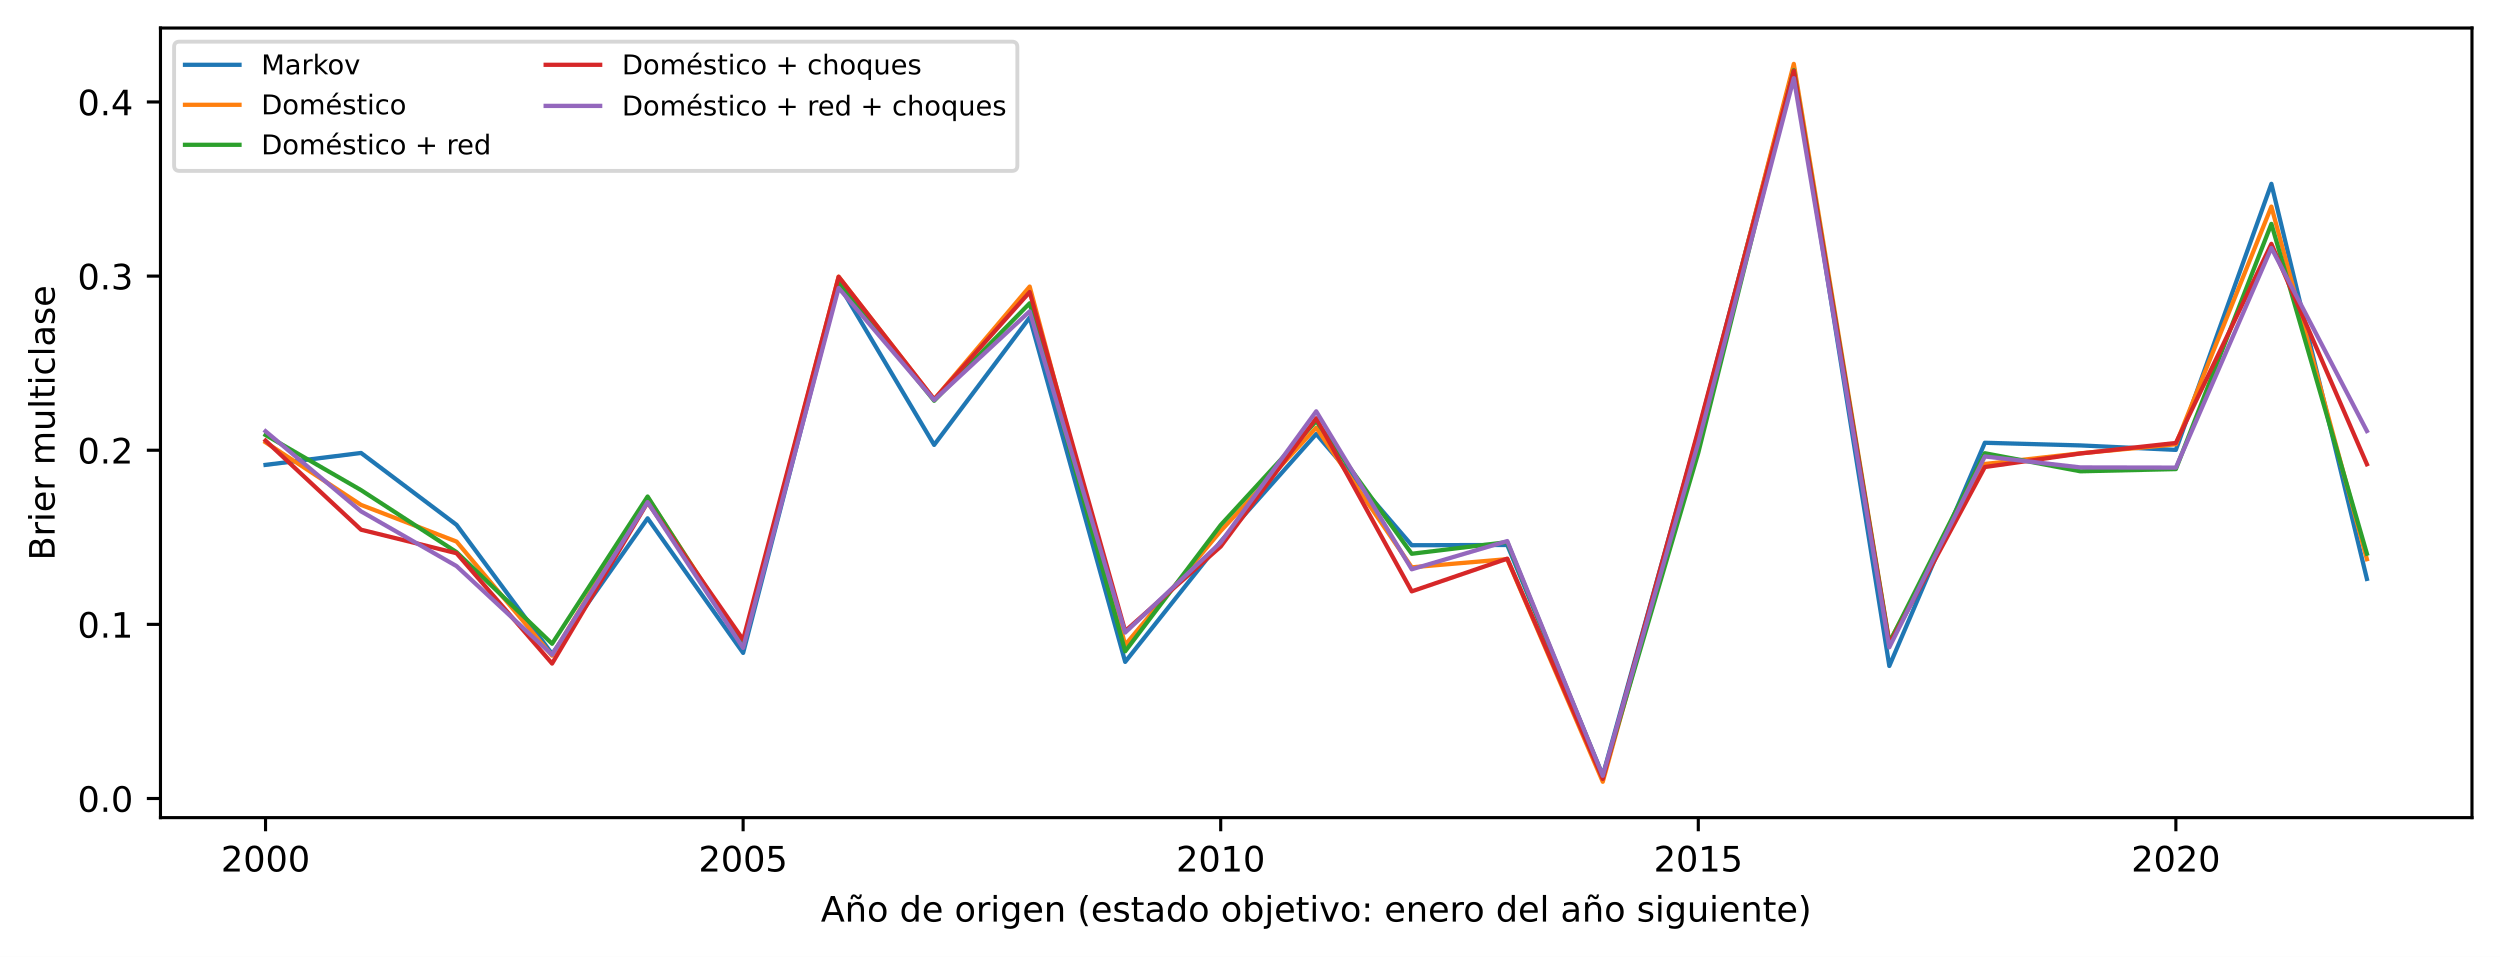
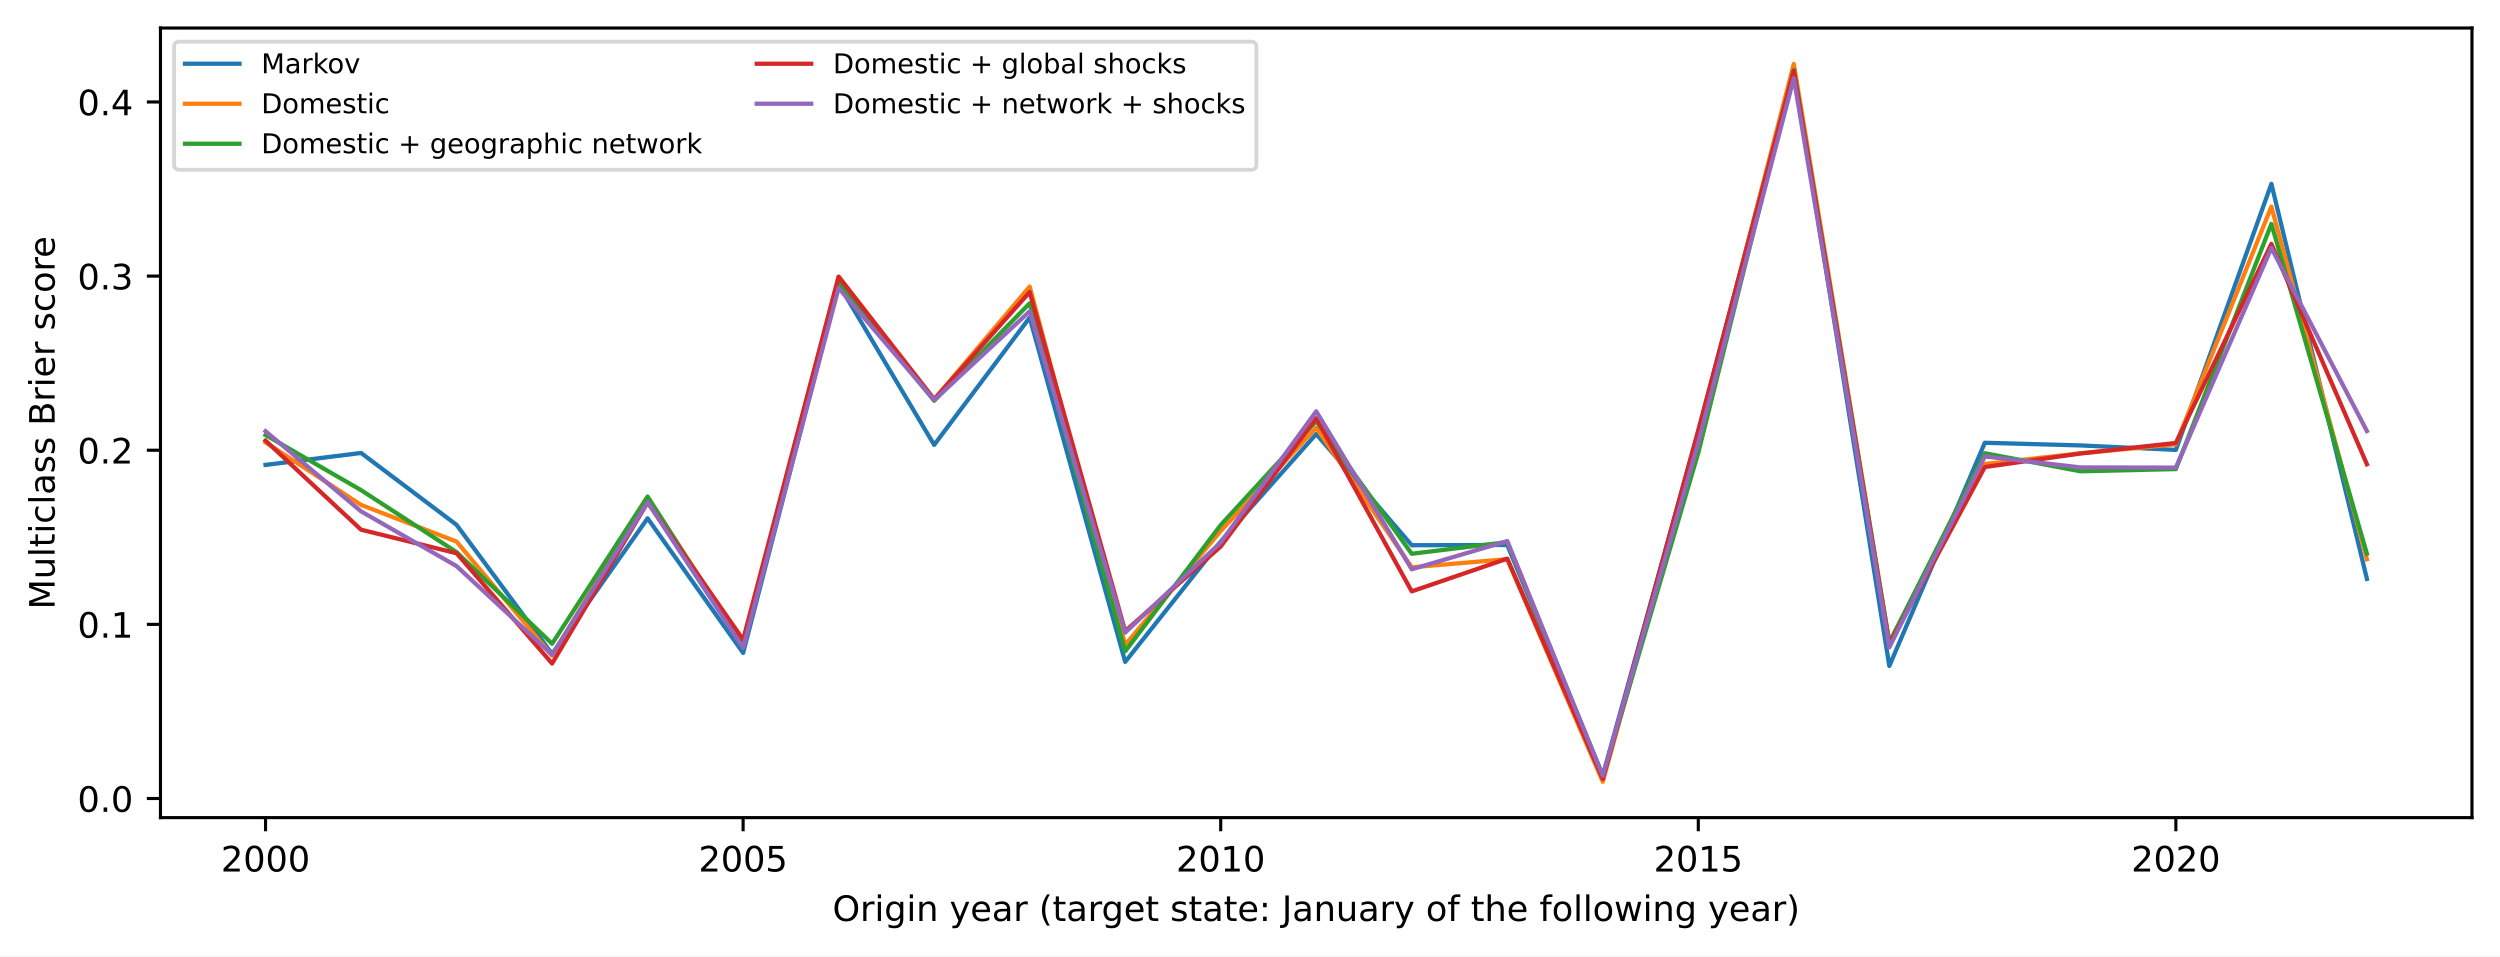
- <svg xmlns="http://www.w3.org/2000/svg" xmlns:xlink="http://www.w3.org/1999/xlink" width="642.223pt" height="245.814pt" viewBox="0 0 642.223 245.814" version="1.1">
+ <svg xmlns="http://www.w3.org/2000/svg" xmlns:xlink="http://www.w3.org/1999/xlink" width="642.223pt" height="245.661pt" viewBox="0 0 642.223 245.661" version="1.1">
  <defs>
    <style type="text/css">*{stroke-linejoin: round; stroke-linecap: butt}</style>
  </defs>
  <g id="figure_1">
    <g id="patch_1">
-       <path d="M -0 245.814  L 642.223 245.814  L 642.223 0  L -0 0  z " style="fill: #ffffff" />
+       <path d="M 0 245.661  L 642.223 245.661  L 642.223 0  L 0 0  z " style="fill: #ffffff" />
    </g>
    <g id="axes_1">
      <g id="patch_2">
        <path d="M 41.223 210.04  L 635.023 210.04  L 635.023 7.2  L 41.223 7.2  z " style="fill: #ffffff" />
      </g>
      <g id="matplotlib.axis_1">
        <g id="xtick_1">
          <g id="line2d_1">
            <defs>
-               <path id="m7eaca2dc5a" d="M 0 0  L 0 3.5  " style="stroke: #000000; stroke-width: 0.8" />
+               <path id="m06a8ff4fc7" d="M 0 0  L 0 3.5  " style="stroke: #000000; stroke-width: 0.8" />
            </defs>
            <g>
-               <use xlink:href="#m7eaca2dc5a" x="68.214" y="210.04" style="stroke: #000000; stroke-width: 0.8" />
+               <use xlink:href="#m06a8ff4fc7" x="68.214" y="210.04" style="stroke: #000000; stroke-width: 0.8" />
            </g>
          </g>
          <g id="text_1">
            <text style="font-size: 9px; font-family: 'DejaVu Sans'; text-anchor: middle" x="68.214" y="223.879" transform="rotate(-0 68.21403 223.8786)">2000</text>
          </g>
        </g>
        <g id="xtick_2">
          <g id="line2d_2">
            <g>
-               <use xlink:href="#m7eaca2dc5a" x="190.9" y="210.04" style="stroke: #000000; stroke-width: 0.8" />
+               <use xlink:href="#m06a8ff4fc7" x="190.9" y="210.04" style="stroke: #000000; stroke-width: 0.8" />
            </g>
          </g>
          <g id="text_2">
            <text style="font-size: 9px; font-family: 'DejaVu Sans'; text-anchor: middle" x="190.9" y="223.879" transform="rotate(-0 190.9 223.8786)">2005</text>
          </g>
        </g>
        <g id="xtick_3">
          <g id="line2d_3">
            <g>
-               <use xlink:href="#m7eaca2dc5a" x="313.586" y="210.04" style="stroke: #000000; stroke-width: 0.8" />
+               <use xlink:href="#m06a8ff4fc7" x="313.586" y="210.04" style="stroke: #000000; stroke-width: 0.8" />
            </g>
          </g>
          <g id="text_3">
            <text style="font-size: 9px; font-family: 'DejaVu Sans'; text-anchor: middle" x="313.586" y="223.879" transform="rotate(-0 313.5859 223.8786)">2010</text>
          </g>
        </g>
        <g id="xtick_4">
          <g id="line2d_4">
            <g>
-               <use xlink:href="#m7eaca2dc5a" x="436.272" y="210.04" style="stroke: #000000; stroke-width: 0.8" />
+               <use xlink:href="#m06a8ff4fc7" x="436.272" y="210.04" style="stroke: #000000; stroke-width: 0.8" />
            </g>
          </g>
          <g id="text_4">
            <text style="font-size: 9px; font-family: 'DejaVu Sans'; text-anchor: middle" x="436.272" y="223.879" transform="rotate(-0 436.2719 223.8786)">2015</text>
          </g>
        </g>
        <g id="xtick_5">
          <g id="line2d_5">
            <g>
-               <use xlink:href="#m7eaca2dc5a" x="558.958" y="210.04" style="stroke: #000000; stroke-width: 0.8" />
+               <use xlink:href="#m06a8ff4fc7" x="558.958" y="210.04" style="stroke: #000000; stroke-width: 0.8" />
            </g>
          </g>
          <g id="text_5">
            <text style="font-size: 9px; font-family: 'DejaVu Sans'; text-anchor: middle" x="558.958" y="223.879" transform="rotate(-0 558.9578 223.8786)">2020</text>
          </g>
        </g>
        <g id="text_6">
-           <text style="font-size: 9px; font-family: 'DejaVu Sans'; text-anchor: middle" x="338.123" y="236.742" transform="rotate(-0 338.1231 236.7422)">Año de origen (estado objetivo: enero del año siguiente)</text>
+           <text style="font-size: 9px; font-family: 'DejaVu Sans'; text-anchor: middle" x="338.123" y="236.589" transform="rotate(-0 338.1231 236.5889)">Origin year (target state: January of the following year)</text>
        </g>
      </g>
      <g id="matplotlib.axis_2">
        <g id="ytick_1">
          <g id="line2d_6">
            <defs>
-               <path id="mdd2f434b3c" d="M 0 0  L -3.5 0  " style="stroke: #000000; stroke-width: 0.8" />
+               <path id="mcda0e42808" d="M 0 0  L -3.5 0  " style="stroke: #000000; stroke-width: 0.8" />
            </defs>
            <g>
-               <use xlink:href="#mdd2f434b3c" x="41.223" y="205.126" style="stroke: #000000; stroke-width: 0.8" />
+               <use xlink:href="#mcda0e42808" x="41.223" y="205.126" style="stroke: #000000; stroke-width: 0.8" />
            </g>
          </g>
          <g id="text_7">
            <text style="font-size: 9px; font-family: 'DejaVu Sans'; text-anchor: end" x="34.223" y="208.546" transform="rotate(-0 34.22313 208.5455)">0.0</text>
          </g>
        </g>
        <g id="ytick_2">
          <g id="line2d_7">
            <g>
-               <use xlink:href="#mdd2f434b3c" x="41.223" y="160.393" style="stroke: #000000; stroke-width: 0.8" />
+               <use xlink:href="#mcda0e42808" x="41.223" y="160.393" style="stroke: #000000; stroke-width: 0.8" />
            </g>
          </g>
          <g id="text_8">
            <text style="font-size: 9px; font-family: 'DejaVu Sans'; text-anchor: end" x="34.223" y="163.812" transform="rotate(-0 34.22313 163.812)">0.1</text>
          </g>
        </g>
        <g id="ytick_3">
          <g id="line2d_8">
            <g>
-               <use xlink:href="#mdd2f434b3c" x="41.223" y="115.659" style="stroke: #000000; stroke-width: 0.8" />
+               <use xlink:href="#mcda0e42808" x="41.223" y="115.659" style="stroke: #000000; stroke-width: 0.8" />
            </g>
          </g>
          <g id="text_9">
            <text style="font-size: 9px; font-family: 'DejaVu Sans'; text-anchor: end" x="34.223" y="119.078" transform="rotate(-0 34.22313 119.0784)">0.2</text>
          </g>
        </g>
        <g id="ytick_4">
          <g id="line2d_9">
            <g>
-               <use xlink:href="#mdd2f434b3c" x="41.223" y="70.926" style="stroke: #000000; stroke-width: 0.8" />
+               <use xlink:href="#mcda0e42808" x="41.223" y="70.926" style="stroke: #000000; stroke-width: 0.8" />
            </g>
          </g>
          <g id="text_10">
            <text style="font-size: 9px; font-family: 'DejaVu Sans'; text-anchor: end" x="34.223" y="74.345" transform="rotate(-0 34.22313 74.34485)">0.3</text>
          </g>
        </g>
        <g id="ytick_5">
          <g id="line2d_10">
            <g>
-               <use xlink:href="#mdd2f434b3c" x="41.223" y="26.192" style="stroke: #000000; stroke-width: 0.8" />
+               <use xlink:href="#mcda0e42808" x="41.223" y="26.192" style="stroke: #000000; stroke-width: 0.8" />
            </g>
          </g>
          <g id="text_11">
            <text style="font-size: 9px; font-family: 'DejaVu Sans'; text-anchor: end" x="34.223" y="29.611" transform="rotate(-0 34.22313 29.61129)">0.4</text>
          </g>
        </g>
        <g id="text_12">
-           <text style="font-size: 9px; font-family: 'DejaVu Sans'; text-anchor: middle" x="14.039" y="108.62" transform="rotate(-90 14.03859 108.62)">Brier multiclase</text>
+           <text style="font-size: 9px; font-family: 'DejaVu Sans'; text-anchor: middle" x="14.039" y="108.62" transform="rotate(-90 14.03859 108.62)">Multiclass Brier score</text>
        </g>
      </g>
      <g id="line2d_11">
-         <path d="M 68.214 119.424  L 92.751 116.36  L 117.288 134.832  L 141.826 168.006  L 166.363 133.155  L 190.9 167.721  L 215.437 72.989  L 239.974 114.287  L 264.512 81.577  L 289.049 170.026  L 313.586 139.112  L 338.123 111.492  L 362.66 140.066  L 387.198 139.999  L 411.735 199.19  L 436.272 110.998  L 460.809 17.324  L 485.346 171.076  L 509.883 113.742  L 534.421 114.423  L 558.958 115.57  L 583.495 47.23  L 608.032 148.712  " clip-path="url(#pf020e3fcab)" style="fill: none; stroke: #1f77b4; stroke-width: 1.1; stroke-linecap: square" />
+         <path d="M 68.214 119.424  L 92.751 116.36  L 117.288 134.832  L 141.826 168.006  L 166.363 133.155  L 190.9 167.721  L 215.437 72.989  L 239.974 114.287  L 264.512 81.577  L 289.049 170.026  L 313.586 139.112  L 338.123 111.492  L 362.66 140.066  L 387.198 139.999  L 411.735 199.19  L 436.272 110.998  L 460.809 17.324  L 485.346 171.076  L 509.883 113.742  L 534.421 114.423  L 558.958 115.57  L 583.495 47.23  L 608.032 148.712  " clip-path="url(#p36a84ba81d)" style="fill: none; stroke: #1f77b4; stroke-width: 1.1; stroke-linecap: square" />
      </g>
      <g id="line2d_12">
-         <path d="M 68.214 113.624  L 92.751 129.707  L 117.288 139.128  L 141.826 168.43  L 166.363 127.772  L 190.9 165.384  L 215.437 71.086  L 239.974 102.609  L 264.512 73.618  L 289.049 165.656  L 313.586 136.407  L 338.123 109.864  L 362.66 145.732  L 387.198 143.635  L 411.735 200.82  L 436.272 112.067  L 460.809 16.42  L 485.346 164.94  L 509.883 119.196  L 534.421 116.449  L 558.958 114.13  L 583.495 53.075  L 608.032 143.655  " clip-path="url(#pf020e3fcab)" style="fill: none; stroke: #ff7f0e; stroke-width: 1.1; stroke-linecap: square" />
+         <path d="M 68.214 113.624  L 92.751 129.707  L 117.288 139.128  L 141.826 168.43  L 166.363 127.772  L 190.9 165.384  L 215.437 71.086  L 239.974 102.609  L 264.512 73.618  L 289.049 165.656  L 313.586 136.407  L 338.123 109.864  L 362.66 145.732  L 387.198 143.635  L 411.735 200.82  L 436.272 112.067  L 460.809 16.42  L 485.346 164.94  L 509.883 119.196  L 534.421 116.449  L 558.958 114.13  L 583.495 53.075  L 608.032 143.655  " clip-path="url(#p36a84ba81d)" style="fill: none; stroke: #ff7f0e; stroke-width: 1.1; stroke-linecap: square" />
      </g>
      <g id="line2d_13">
-         <path d="M 68.214 111.751  L 92.751 125.912  L 117.288 141.843  L 141.826 165.369  L 166.363 127.557  L 190.9 166.051  L 215.437 72.503  L 239.974 102.947  L 264.512 77.91  L 289.049 167.313  L 313.586 134.871  L 338.123 108.174  L 362.66 142.256  L 387.198 139.263  L 411.735 199.541  L 436.272 116.299  L 460.809 18.038  L 485.346 165.099  L 509.883 116.431  L 534.421 121.069  L 558.958 120.502  L 583.495 57.516  L 608.032 142.233  " clip-path="url(#pf020e3fcab)" style="fill: none; stroke: #2ca02c; stroke-width: 1.1; stroke-linecap: square" />
+         <path d="M 68.214 111.751  L 92.751 125.912  L 117.288 141.843  L 141.826 165.369  L 166.363 127.557  L 190.9 166.051  L 215.437 72.503  L 239.974 102.947  L 264.512 77.91  L 289.049 167.313  L 313.586 134.871  L 338.123 108.174  L 362.66 142.256  L 387.198 139.263  L 411.735 199.541  L 436.272 116.299  L 460.809 18.038  L 485.346 165.099  L 509.883 116.431  L 534.421 121.069  L 558.958 120.502  L 583.495 57.516  L 608.032 142.233  " clip-path="url(#p36a84ba81d)" style="fill: none; stroke: #2ca02c; stroke-width: 1.1; stroke-linecap: square" />
      </g>
      <g id="line2d_14">
-         <path d="M 68.214 113.188  L 92.751 136.076  L 117.288 142.121  L 141.826 170.456  L 166.363 129.067  L 190.9 164.327  L 215.437 71.095  L 239.974 102.579  L 264.512 75.026  L 289.049 162.117  L 313.586 140.394  L 338.123 107.443  L 362.66 151.913  L 387.198 143.51  L 411.735 200.097  L 436.272 110.51  L 460.809 18.193  L 485.346 165.543  L 509.883 119.974  L 534.421 116.494  L 558.958 113.789  L 583.495 62.651  L 608.032 119.254  " clip-path="url(#pf020e3fcab)" style="fill: none; stroke: #d62728; stroke-width: 1.1; stroke-linecap: square" />
+         <path d="M 68.214 113.188  L 92.751 136.076  L 117.288 142.121  L 141.826 170.456  L 166.363 129.067  L 190.9 164.327  L 215.437 71.095  L 239.974 102.579  L 264.512 75.026  L 289.049 162.117  L 313.586 140.394  L 338.123 107.443  L 362.66 151.913  L 387.198 143.51  L 411.735 200.097  L 436.272 110.51  L 460.809 18.193  L 485.346 165.543  L 509.883 119.974  L 534.421 116.494  L 558.958 113.789  L 583.495 62.651  L 608.032 119.254  " clip-path="url(#p36a84ba81d)" style="fill: none; stroke: #d62728; stroke-width: 1.1; stroke-linecap: square" />
      </g>
      <g id="line2d_15">
-         <path d="M 68.214 110.781  L 92.751 131.365  L 117.288 145.428  L 141.826 168.202  L 166.363 128.997  L 190.9 166.434  L 215.437 73.975  L 239.974 102.778  L 264.512 79.97  L 289.049 162.499  L 313.586 139.337  L 338.123 105.669  L 362.66 146.242  L 387.198 138.995  L 411.735 199.293  L 436.272 113.704  L 460.809 20.085  L 485.346 166.285  L 509.883 117.261  L 534.421 120.075  L 558.958 120.122  L 583.495 63.705  L 608.032 110.726  " clip-path="url(#pf020e3fcab)" style="fill: none; stroke: #9467bd; stroke-width: 1.1; stroke-linecap: square" />
+         <path d="M 68.214 110.781  L 92.751 131.365  L 117.288 145.428  L 141.826 168.202  L 166.363 128.997  L 190.9 166.434  L 215.437 73.975  L 239.974 102.778  L 264.512 79.97  L 289.049 162.499  L 313.586 139.337  L 338.123 105.669  L 362.66 146.242  L 387.198 138.995  L 411.735 199.293  L 436.272 113.704  L 460.809 20.085  L 485.346 166.285  L 509.883 117.261  L 534.421 120.075  L 558.958 120.122  L 583.495 63.705  L 608.032 110.726  " clip-path="url(#p36a84ba81d)" style="fill: none; stroke: #9467bd; stroke-width: 1.1; stroke-linecap: square" />
      </g>
      <g id="patch_3">
        <path d="M 41.223 210.04  L 41.223 7.2  " style="fill: none; stroke: #000000; stroke-width: 0.8; stroke-linejoin: miter; stroke-linecap: square" />
      </g>
      <g id="patch_4">
        <path d="M 635.023 210.04  L 635.023 7.2  " style="fill: none; stroke: #000000; stroke-width: 0.8; stroke-linejoin: miter; stroke-linecap: square" />
      </g>
      <g id="patch_5">
        <path d="M 41.223 210.04  L 635.023 210.04  " style="fill: none; stroke: #000000; stroke-width: 0.8; stroke-linejoin: miter; stroke-linecap: square" />
      </g>
      <g id="patch_6">
        <path d="M 41.223 7.2  L 635.023 7.2  " style="fill: none; stroke: #000000; stroke-width: 0.8; stroke-linejoin: miter; stroke-linecap: square" />
      </g>
      <g id="legend_1">
        <g id="patch_7">
-           <path d="M 46.123 43.904  L 259.946 43.904  Q 261.346 43.904 261.346 42.504  L 261.346 12.1  Q 261.346 10.7 259.946 10.7  L 46.123 10.7  Q 44.723 10.7 44.723 12.1  L 44.723 42.504  Q 44.723 43.904 46.123 43.904  z " style="fill: #ffffff; opacity: 0.8; stroke: #cccccc; stroke-linejoin: miter" />
+           <path d="M 46.123 43.624  L 321.347 43.624  Q 322.747 43.624 322.747 42.224  L 322.747 12.1  Q 322.747 10.7 321.347 10.7  L 46.123 10.7  Q 44.723 10.7 44.723 12.1  L 44.723 42.224  Q 44.723 43.624 46.123 43.624  z " style="fill: #ffffff; opacity: 0.8; stroke: #cccccc; stroke-linejoin: miter" />
        </g>
        <g id="line2d_16">
-           <path d="M 47.523 16.649  L 54.523 16.649  L 61.523 16.649  " style="fill: none; stroke: #1f77b4; stroke-width: 1.1; stroke-linecap: square" />
+           <path d="M 47.523 16.369  L 54.523 16.369  L 61.523 16.369  " style="fill: none; stroke: #1f77b4; stroke-width: 1.1; stroke-linecap: square" />
        </g>
        <g id="text_13">
-           <text style="font-size: 7px; font-family: 'DejaVu Sans'; text-anchor: start" x="67.123" y="19.099" transform="rotate(-0 67.12313 19.09891)">Markov</text>
+           <text style="font-size: 7px; font-family: 'DejaVu Sans'; text-anchor: start" x="67.123" y="18.819" transform="rotate(-0 67.12313 18.81891)">Markov</text>
        </g>
        <g id="line2d_17">
-           <path d="M 47.523 26.924  L 54.523 26.924  L 61.523 26.924  " style="fill: none; stroke: #ff7f0e; stroke-width: 1.1; stroke-linecap: square" />
+           <path d="M 47.523 26.644  L 54.523 26.644  L 61.523 26.644  " style="fill: none; stroke: #ff7f0e; stroke-width: 1.1; stroke-linecap: square" />
        </g>
        <g id="text_14">
-           <text style="font-size: 7px; font-family: 'DejaVu Sans'; text-anchor: start" x="67.123" y="29.374" transform="rotate(-0 67.12313 29.37359)">Doméstico</text>
+           <text style="font-size: 7px; font-family: 'DejaVu Sans'; text-anchor: start" x="67.123" y="29.094" transform="rotate(-0 67.12313 29.09359)">Domestic</text>
        </g>
        <g id="line2d_18">
-           <path d="M 47.523 37.198  L 54.523 37.198  L 61.523 37.198  " style="fill: none; stroke: #2ca02c; stroke-width: 1.1; stroke-linecap: square" />
+           <path d="M 47.523 36.918  L 54.523 36.918  L 61.523 36.918  " style="fill: none; stroke: #2ca02c; stroke-width: 1.1; stroke-linecap: square" />
        </g>
        <g id="text_15">
-           <text style="font-size: 7px; font-family: 'DejaVu Sans'; text-anchor: start" x="67.123" y="39.648" transform="rotate(-0 67.12313 39.64828)">Doméstico + red</text>
+           <text style="font-size: 7px; font-family: 'DejaVu Sans'; text-anchor: start" x="67.123" y="39.368" transform="rotate(-0 67.12313 39.36828)">Domestic + geographic network</text>
        </g>
        <g id="line2d_19">
-           <path d="M 140.176 16.649  L 147.176 16.649  L 154.176 16.649  " style="fill: none; stroke: #d62728; stroke-width: 1.1; stroke-linecap: square" />
+           <path d="M 194.392 16.369  L 201.392 16.369  L 208.392 16.369  " style="fill: none; stroke: #d62728; stroke-width: 1.1; stroke-linecap: square" />
        </g>
        <g id="text_16">
-           <text style="font-size: 7px; font-family: 'DejaVu Sans'; text-anchor: start" x="159.776" y="19.099" transform="rotate(-0 159.7758 19.09891)">Doméstico + choques</text>
+           <text style="font-size: 7px; font-family: 'DejaVu Sans'; text-anchor: start" x="213.992" y="18.819" transform="rotate(-0 213.9919 18.81891)">Domestic + global shocks</text>
        </g>
        <g id="line2d_20">
-           <path d="M 140.176 27.204  L 147.176 27.204  L 154.176 27.204  " style="fill: none; stroke: #9467bd; stroke-width: 1.1; stroke-linecap: square" />
+           <path d="M 194.392 26.644  L 201.392 26.644  L 208.392 26.644  " style="fill: none; stroke: #9467bd; stroke-width: 1.1; stroke-linecap: square" />
        </g>
        <g id="text_17">
-           <text style="font-size: 7px; font-family: 'DejaVu Sans'; text-anchor: start" x="159.776" y="29.654" transform="rotate(-0 159.7758 29.65359)">Doméstico + red + choques</text>
+           <text style="font-size: 7px; font-family: 'DejaVu Sans'; text-anchor: start" x="213.992" y="29.094" transform="rotate(-0 213.9919 29.09359)">Domestic + network + shocks</text>
        </g>
      </g>
    </g>
  </g>
  <defs>
-     <clipPath id="pf020e3fcab">
+     <clipPath id="p36a84ba81d">
      <rect x="41.223" y="7.2" width="593.8" height="202.84" />
    </clipPath>
  </defs>
</svg>
